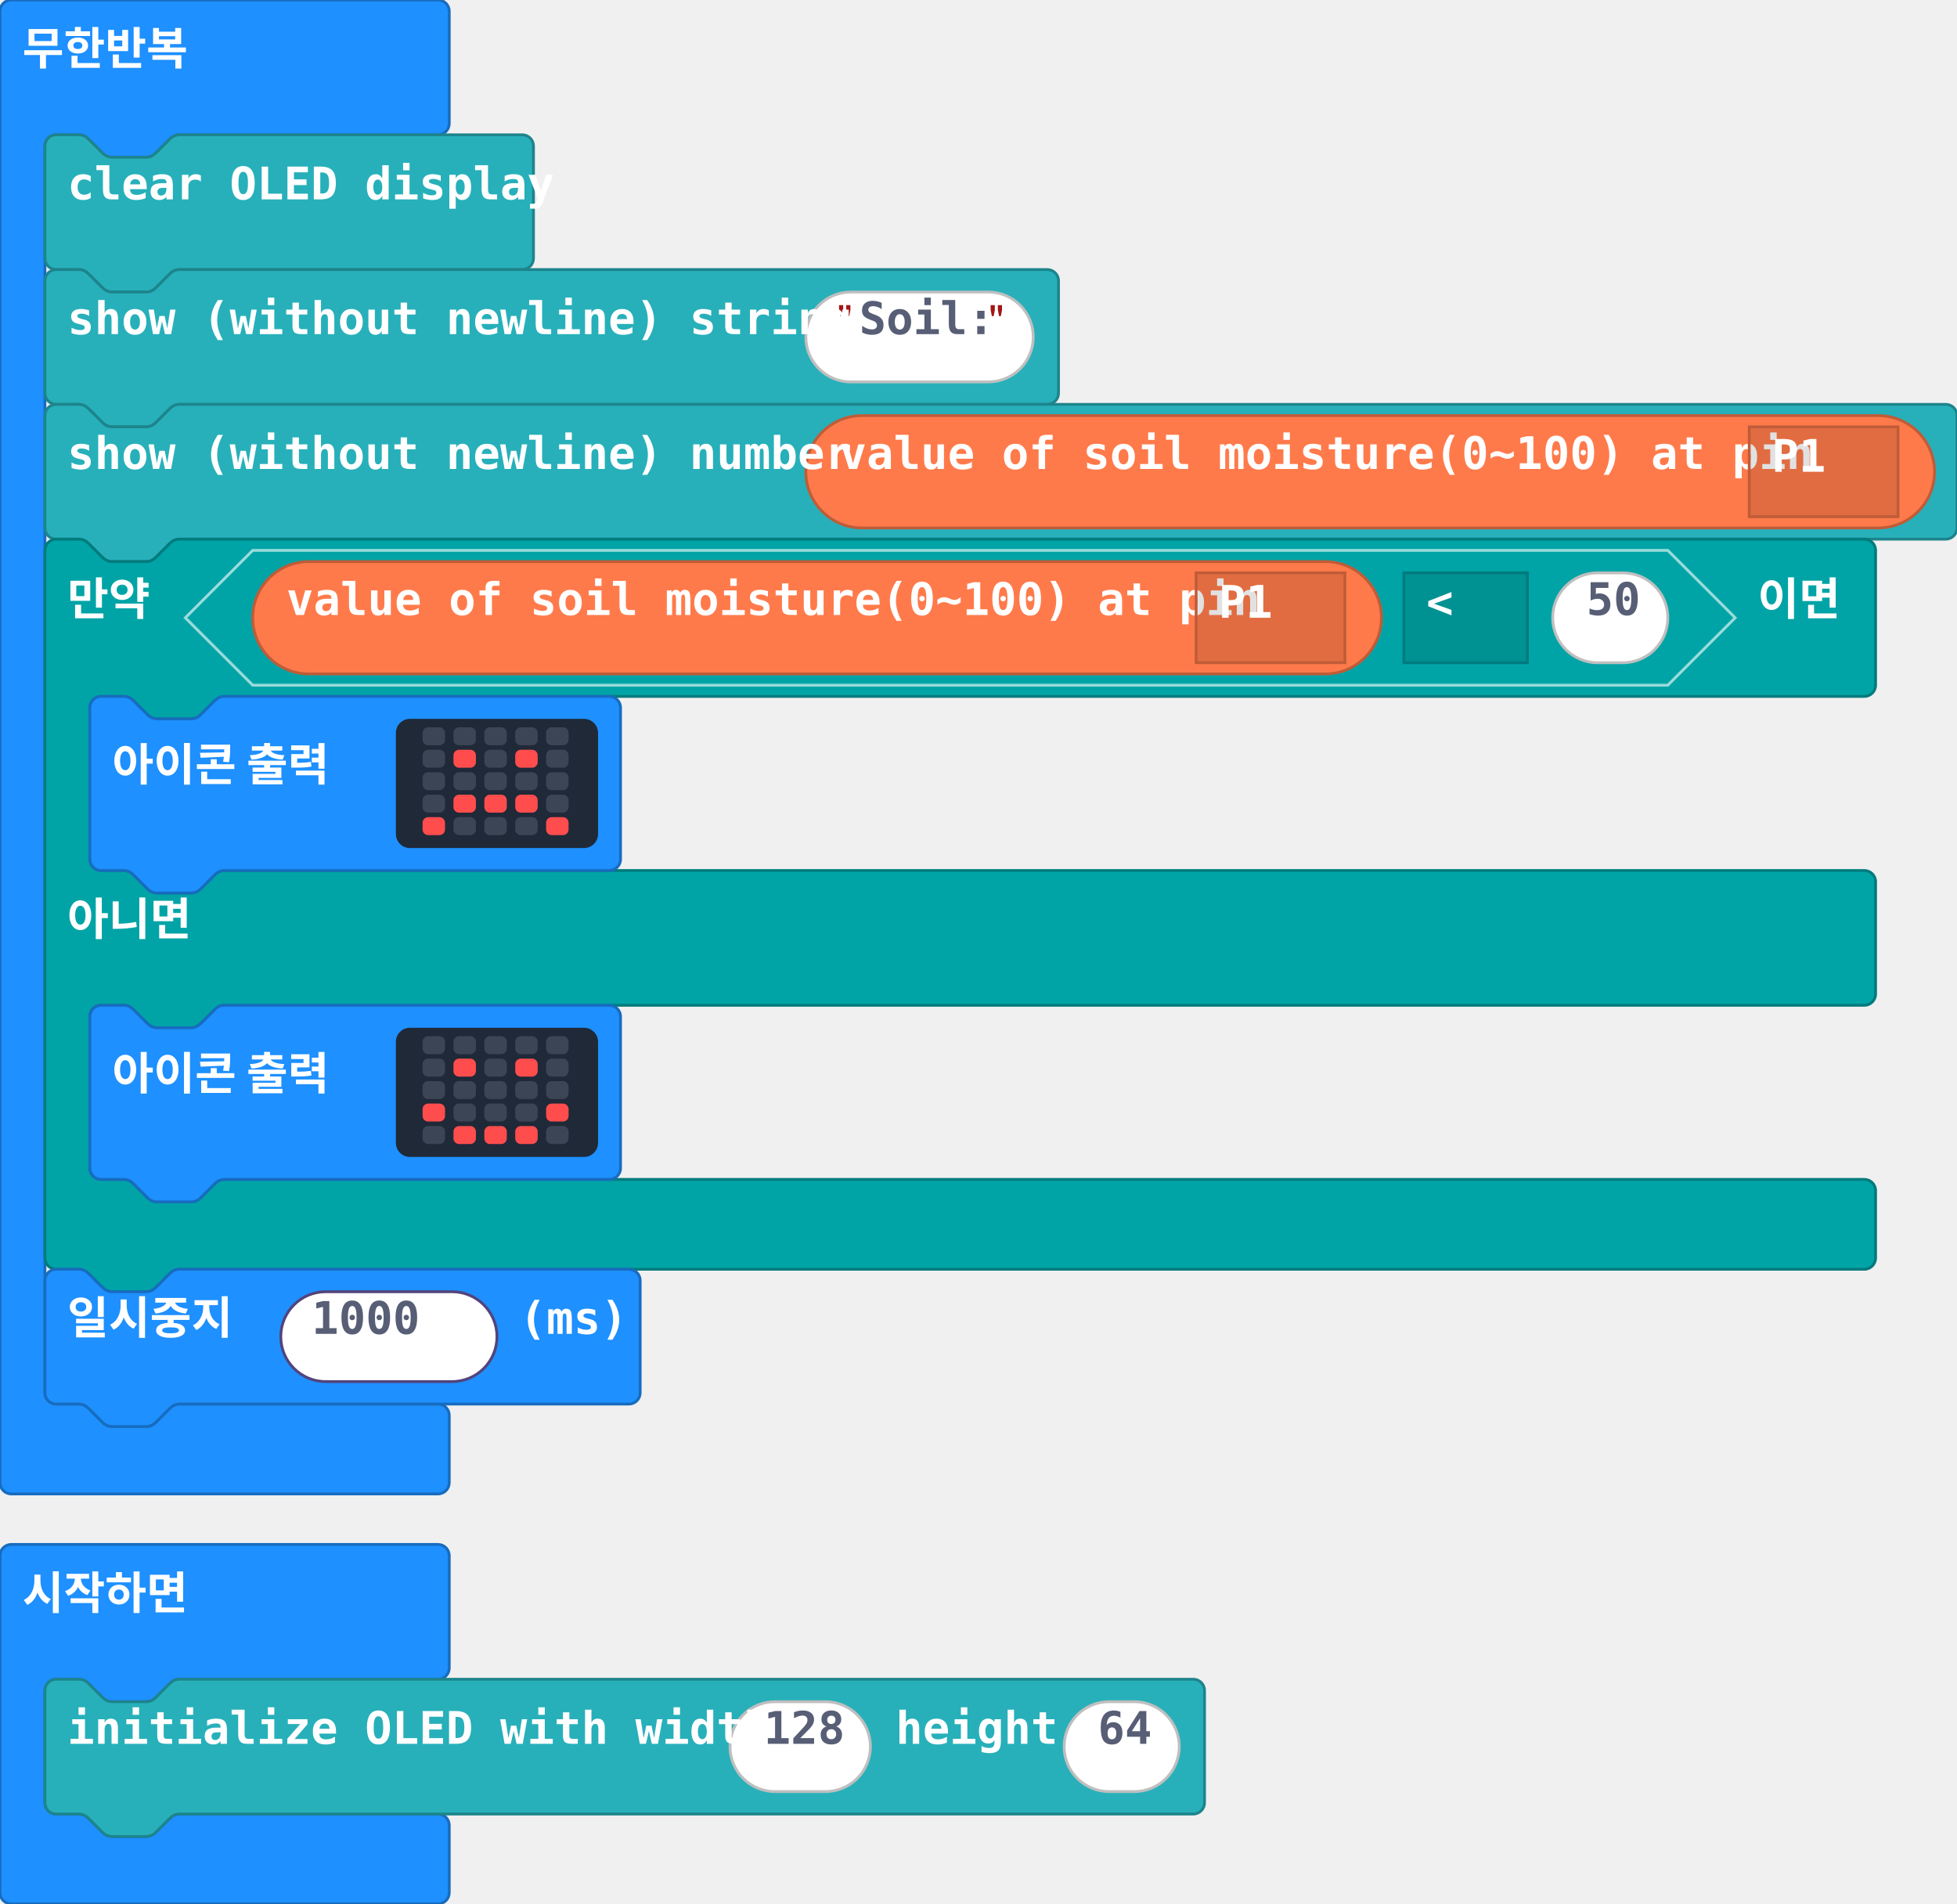
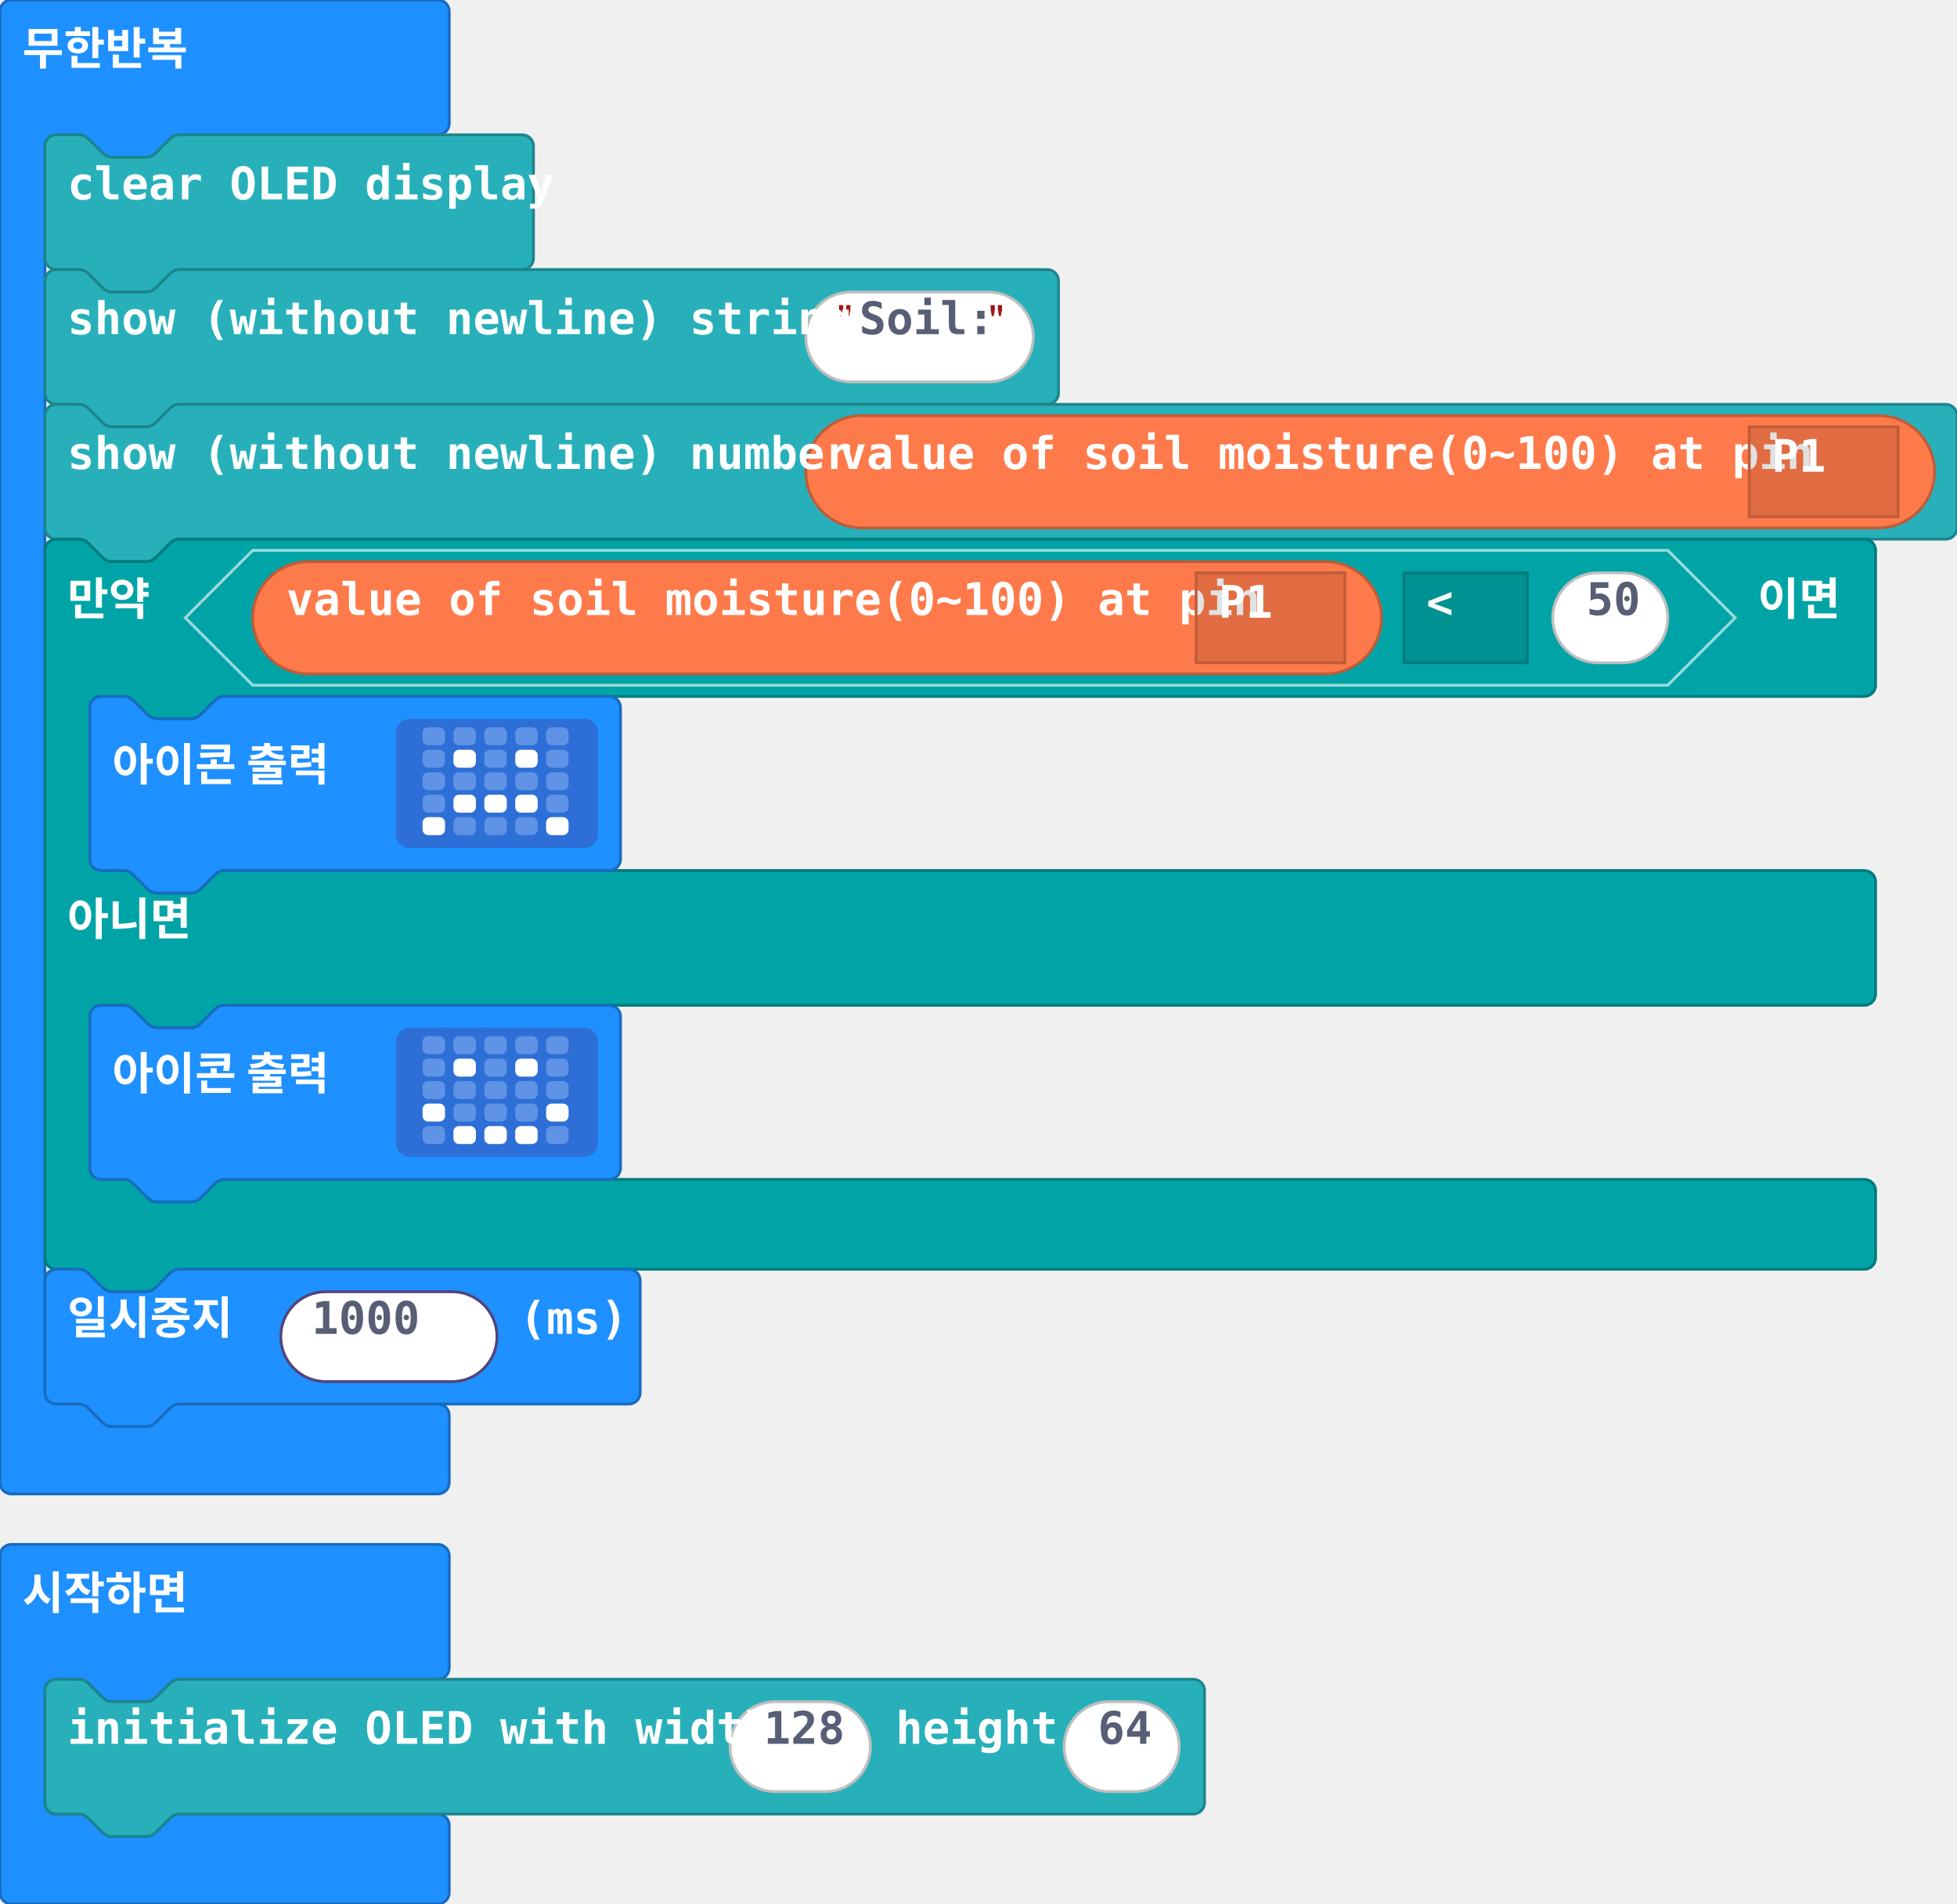
<svg xmlns="http://www.w3.org/2000/svg" role="img" font-family="Consolas,Menlo,'DejaVu Sans Mono',monospace" viewBox="0 0 697 678" font-size="16">
  <style>.a0{fill:none}.a1{fill:#1e90ff;stroke:#176cbf}.a2{fill:#27b0ba;stroke:#1d848c}.a3{fill:#fff;stroke:#bfbfbf}.a4{fill:#575e75}.a5{fill:#a31515}.a6{fill:#fff}.a7{fill:#ff7a4b;stroke:#bf5c38}.a8{fill:#000;fill-opacity:.12;stroke:#bf5c38}.a9{fill:#fff;stroke:#52447c}.aa{fill:#00a4a6;stroke:#007b7d}.ab{fill:#00a4a6;stroke:#99dbdb}.ac{fill:#000;fill-opacity:.12;stroke:#007b7d}.ad{fill:#000;stroke:#176cbf}.ae{fill:#b22222;stroke:#861a1a}.af{fill:#971d1d;stroke:#861a1a}.ag{fill:#717171;stroke:#555}.ah{fill:#dc143c;stroke:#a50f2d}.ai{fill:#000;fill-opacity:.12;stroke:#a50f2d}.aj{fill:#d400d4;stroke:#9f009f}.ak{fill:#000;fill-opacity:.12;stroke:#9f009f}.al{fill:#f3555a;stroke:#b64044}.am{fill:#000;fill-opacity:.12;stroke:#b64044}</style>
  <g>
    <g transform="translate(-10,-10) scale(1)">
      <g transform="translate(10,10)">
        <path d="m0,0m0,4a4 4 0 0,1 4,-4h152a4 4 0 0,1 4,4v4V8V40V44a4 4 0 0,1-4,4H64c-2,0-3,1-4,2l-4,4c-1,1-2,2-4,2h-12c-2,0-3,-1-4,-2l-4,-4c-1,-1-2,-2-4,-2h-8a4 4 0 0,0-4,4v444a4 4 0 0,0 4,4h8c2,0 3,1 4,2l4,4c1,1 2,2 4,2h12c2,0 3,-1 4,-2l4,-4c1,-1 2,-2 4,-2H156a4 4 0 0,1 4,4V508V528a4 4 0 0,1-4,4h-152a4 4 0 0,1-4,-4z" class="a1" />
        <g transform="translate(16,48)">
          <path d="m0,0m0,4a4 4 0 0,1 4,-4h8c2,0 3,1 4,2l4,4c1,1 2,2 4,2h12c2,0 3,-1 4,-2l4,-4c1,-1 2,-2 4,-2h122a4 4 0 0,1 4,4v8V40V44V44a4 4 0 0,1-4,4h-122c-2,0-3,1-4,2l-4,4c-1,1-2,2-4,2h-12c-2,0-3,-1-4,-2l-4,-4c-1,-1-2,-2-4,-2h-8a4 4 0 0,1-4,-4z" class="a2" />
          <g transform="translate(0,48)">
            <path d="m0,0m0,4a4 4 0 0,1 4,-4h8c2,0 3,1 4,2l4,4c1,1 2,2 4,2h12c2,0 3,-1 4,-2l4,-4c1,-1 2,-2 4,-2h309a4 4 0 0,1 4,4v8V40V44V44a4 4 0 0,1-4,4h-309c-2,0-3,1-4,2l-4,4c-1,1-2,2-4,2h-12c-2,0-3,-1-4,-2l-4,-4c-1,-1-2,-2-4,-2h-8a4 4 0 0,1-4,-4z" class="a2" />
            <g transform="translate(271,8)">
              <path d="m16,0h49a16 16 0 0,1 16,16v0a16 16 0 0,1-16,16V32h-49a16 16 0 0,1-16,-16v0a16 16 0 0,1 16,-16z" class="a3" />
              <g transform="translate(11,6)">
                <text transform="translate(0,10)" class="a5" font-family="Helvetica,Arial,sans-serif" textLength="5">"</text>
                <text x="8" y="9" class="a4" font-weight="600" textLength="43">Soil:</text>
                <text transform="translate(54,10)" class="a5" font-family="Helvetica,Arial,sans-serif" textLength="5">"</text>
              </g>
            </g>
            <g transform="translate(0,48)">
              <path d="m0,0m0,4a4 4 0 0,1 4,-4h8c2,0 3,1 4,2l4,4c1,1 2,2 4,2h12c2,0 3,-1 4,-2l4,-4c1,-1 2,-2 4,-2h629a4 4 0 0,1 4,4v8V44V44a4 4 0 0,1-4,4h-629c-2,0-3,1-4,2l-4,4c-1,1-2,2-4,2h-12c-2,0-3,-1-4,-2l-4,-4c-1,-1-2,-2-4,-2h-8a4 4 0 0,1-4,-4z" class="a2" />
              <g transform="translate(271,4)">
                <path d="m20,0h362a20 20 0 0,1 20,20v0a20 20 0 0,1-20,20V40h-362a20 20 0 0,1-20,-20v0a20 20 0 0,1 20,-20z" class="a7" />
                <g transform="translate(12,10)">
                  <text y="9" class="a6" font-weight="600" textLength="316">value of soil moisture(0~100) at pin</text>
                </g>
                <g transform="translate(336,4)">
                  <rect y="0" width="53" height="32" class="a8" />
                  <text x="8" y="16" class="a6" font-weight="600" textLength="17">P1</text>
                </g>
              </g>
              <g transform="translate(0,48)">
                <path d="m0,0m0,4a4 4 0 0,1 4,-4h8c2,0 3,1 4,2l4,4c1,1 2,2 4,2h12c2,0 3,-1 4,-2l4,-4c1,-1 2,-2 4,-2h600a4 4 0 0,1 4,4v8V52a4 4 0 0,1-4,4H64c-2,0-3,1-4,2l-4,4c-1,1-2,2-4,2h-12c-2,0-3,-1-4,-2l-4,-4c-1,-1-2,-2-4,-2h-8a4 4 0 0,0-4,4v54a4 4 0 0,0 4,4h8c2,0 3,1 4,2l4,4c1,1 2,2 4,2h12c2,0 3,-1 4,-2l4,-4c1,-1 2,-2 4,-2H648a4 4 0 0,1 4,4V126V158V162a4 4 0 0,1-4,4H64c-2,0-3,1-4,2l-4,4c-1,1-2,2-4,2h-12c-2,0-3,-1-4,-2l-4,-4c-1,-1-2,-2-4,-2h-8a4 4 0 0,0-4,4v54a4 4 0 0,0 4,4h8c2,0 3,1 4,2l4,4c1,1 2,2 4,2h12c2,0 3,-1 4,-2l4,-4c1,-1 2,-2 4,-2H648a4 4 0 0,1 4,4V232V256V256a4 4 0 0,1-4,4h-600c-2,0-3,1-4,2l-4,4c-1,1-2,2-4,2h-12c-2,0-3,-1-4,-2l-4,-4c-1,-1-2,-2-4,-2h-8a4 4 0 0,1-4,-4z" class="aa" />
                <g transform="translate(50,4)">
                  <path d="m24,0h504l24,24l-24,24V48h-504l-24,-24l24,-24z" class="ab" />
                  <g transform="translate(24,4)">
                    <path d="m20,0h362a20 20 0 0,1 20,20v0a20 20 0 0,1-20,20V40h-362a20 20 0 0,1-20,-20v0a20 20 0 0,1 20,-20z" class="a7" />
                    <g transform="translate(12,10)">
                      <text y="9" class="a6" font-weight="600" textLength="316">value of soil moisture(0~100) at pin</text>
                    </g>
                    <g transform="translate(336,4)">
                      <rect y="0" width="53" height="32" class="a8" />
                      <text x="8" y="16" class="a6" font-weight="600" textLength="17">P1</text>
                    </g>
                  </g>
                  <g transform="translate(487,8)">
                    <path d="m16,0h9a16 16 0 0,1 16,16v0a16 16 0 0,1-16,16V32h-9a16 16 0 0,1-16,-16v0a16 16 0 0,1 16,-16z" class="a3" />
                    <g transform="translate(12,6)">
                      <text y="9" class="a4" font-weight="600" textLength="17">50</text>
                    </g>
                  </g>
                  <g transform="translate(434,8)">
                    <rect y="0" width="44" height="32" class="ac" />
                    <text x="8" y="16" class="a6" font-weight="600" textLength="8">&lt;</text>
                  </g>
                </g>
                <g transform="translate(16,56)">
                  <path d="m0,0m0,4a4 4 0 0,1 4,-4h8c2,0 3,1 4,2l4,4c1,1 2,2 4,2h12c2,0 3,-1 4,-2l4,-4c1,-1 2,-2 4,-2h137a4 4 0 0,1 4,4v8V54V58V58a4 4 0 0,1-4,4h-137c-2,0-3,1-4,2l-4,4c-1,1-2,2-4,2h-12c-2,0-3,-1-4,-2l-4,-4c-1,-1-2,-2-4,-2h-8a4 4 0 0,1-4,-4z" class="a1" />
                  <g transform="translate(8,21)">
                    <text y="9" class="a6" font-weight="600" textLength="92">아이콘 출력</text>
                  </g>
                  <g transform="translate(109,8)">
                    <g>
-                       <rect width="72" height="46" rx="5" fill="#1f2937" />
-                       <rect x="9.5" y="3" width="8" height="6.4" rx="2" fill="#3b4556" />
-                       <rect x="20.5" y="3" width="8" height="6.4" rx="2" fill="#3b4556" />
-                       <rect x="31.5" y="3" width="8" height="6.4" rx="2" fill="#3b4556" />
-                       <rect x="42.5" y="3" width="8" height="6.4" rx="2" fill="#3b4556" />
-                       <rect x="53.5" y="3" width="8" height="6.4" rx="2" fill="#3b4556" />
-                       <rect x="9.5" y="11" width="8" height="6.4" rx="2" fill="#3b4556" />
-                       <rect x="20.5" y="11" width="8" height="6.4" rx="2" fill="#ff4d4d" />
-                       <rect x="31.5" y="11" width="8" height="6.4" rx="2" fill="#3b4556" />
-                       <rect x="42.5" y="11" width="8" height="6.4" rx="2" fill="#ff4d4d" />
-                       <rect x="53.5" y="11" width="8" height="6.4" rx="2" fill="#3b4556" />
-                       <rect x="9.5" y="19" width="8" height="6.4" rx="2" fill="#3b4556" />
-                       <rect x="20.5" y="19" width="8" height="6.4" rx="2" fill="#3b4556" />
-                       <rect x="31.5" y="19" width="8" height="6.4" rx="2" fill="#3b4556" />
-                       <rect x="42.5" y="19" width="8" height="6.4" rx="2" fill="#3b4556" />
-                       <rect x="53.5" y="19" width="8" height="6.4" rx="2" fill="#3b4556" />
-                       <rect x="9.5" y="27" width="8" height="6.4" rx="2" fill="#3b4556" />
-                       <rect x="20.5" y="27" width="8" height="6.4" rx="2" fill="#ff4d4d" />
-                       <rect x="31.5" y="27" width="8" height="6.4" rx="2" fill="#ff4d4d" />
-                       <rect x="42.5" y="27" width="8" height="6.4" rx="2" fill="#ff4d4d" />
-                       <rect x="53.5" y="27" width="8" height="6.4" rx="2" fill="#3b4556" />
-                       <rect x="9.5" y="35" width="8" height="6.4" rx="2" fill="#ff4d4d" />
-                       <rect x="20.5" y="35" width="8" height="6.4" rx="2" fill="#3b4556" />
-                       <rect x="31.5" y="35" width="8" height="6.4" rx="2" fill="#3b4556" />
-                       <rect x="42.5" y="35" width="8" height="6.4" rx="2" fill="#3b4556" />
-                       <rect x="53.5" y="35" width="8" height="6.4" rx="2" fill="#ff4d4d" />
+                       <rect width="72" height="46" rx="5" fill="#2d6fd6" />
+                       <rect x="9.5" y="3" width="8" height="6.4" rx="2" fill="#5f93e6" />
+                       <rect x="20.5" y="3" width="8" height="6.4" rx="2" fill="#5f93e6" />
+                       <rect x="31.5" y="3" width="8" height="6.4" rx="2" fill="#5f93e6" />
+                       <rect x="42.5" y="3" width="8" height="6.4" rx="2" fill="#5f93e6" />
+                       <rect x="53.5" y="3" width="8" height="6.4" rx="2" fill="#5f93e6" />
+                       <rect x="9.5" y="11" width="8" height="6.4" rx="2" fill="#5f93e6" />
+                       <rect x="20.5" y="11" width="8" height="6.4" rx="2" fill="#ffffff" />
+                       <rect x="31.5" y="11" width="8" height="6.4" rx="2" fill="#5f93e6" />
+                       <rect x="42.5" y="11" width="8" height="6.4" rx="2" fill="#ffffff" />
+                       <rect x="53.5" y="11" width="8" height="6.4" rx="2" fill="#5f93e6" />
+                       <rect x="9.5" y="19" width="8" height="6.4" rx="2" fill="#5f93e6" />
+                       <rect x="20.5" y="19" width="8" height="6.4" rx="2" fill="#5f93e6" />
+                       <rect x="31.5" y="19" width="8" height="6.4" rx="2" fill="#5f93e6" />
+                       <rect x="42.5" y="19" width="8" height="6.4" rx="2" fill="#5f93e6" />
+                       <rect x="53.5" y="19" width="8" height="6.4" rx="2" fill="#5f93e6" />
+                       <rect x="9.5" y="27" width="8" height="6.4" rx="2" fill="#5f93e6" />
+                       <rect x="20.5" y="27" width="8" height="6.4" rx="2" fill="#ffffff" />
+                       <rect x="31.5" y="27" width="8" height="6.4" rx="2" fill="#ffffff" />
+                       <rect x="42.5" y="27" width="8" height="6.4" rx="2" fill="#ffffff" />
+                       <rect x="53.5" y="27" width="8" height="6.4" rx="2" fill="#5f93e6" />
+                       <rect x="9.5" y="35" width="8" height="6.4" rx="2" fill="#ffffff" />
+                       <rect x="20.5" y="35" width="8" height="6.4" rx="2" fill="#5f93e6" />
+                       <rect x="31.5" y="35" width="8" height="6.4" rx="2" fill="#5f93e6" />
+                       <rect x="42.5" y="35" width="8" height="6.4" rx="2" fill="#5f93e6" />
+                       <rect x="53.5" y="35" width="8" height="6.4" rx="2" fill="#ffffff" />
                    </g>
                  </g>
                </g>
                <g transform="translate(16,166)">
                  <path d="m0,0m0,4a4 4 0 0,1 4,-4h8c2,0 3,1 4,2l4,4c1,1 2,2 4,2h12c2,0 3,-1 4,-2l4,-4c1,-1 2,-2 4,-2h137a4 4 0 0,1 4,4v8V54V58V58a4 4 0 0,1-4,4h-137c-2,0-3,1-4,2l-4,4c-1,1-2,2-4,2h-12c-2,0-3,-1-4,-2l-4,-4c-1,-1-2,-2-4,-2h-8a4 4 0 0,1-4,-4z" class="a1" />
                  <g transform="translate(8,21)">
                    <text y="9" class="a6" font-weight="600" textLength="92">아이콘 출력</text>
                  </g>
                  <g transform="translate(109,8)">
                    <g>
-                       <rect width="72" height="46" rx="5" fill="#1f2937" />
-                       <rect x="9.5" y="3" width="8" height="6.4" rx="2" fill="#3b4556" />
-                       <rect x="20.5" y="3" width="8" height="6.4" rx="2" fill="#3b4556" />
-                       <rect x="31.5" y="3" width="8" height="6.4" rx="2" fill="#3b4556" />
-                       <rect x="42.5" y="3" width="8" height="6.4" rx="2" fill="#3b4556" />
-                       <rect x="53.5" y="3" width="8" height="6.4" rx="2" fill="#3b4556" />
-                       <rect x="9.5" y="11" width="8" height="6.4" rx="2" fill="#3b4556" />
-                       <rect x="20.5" y="11" width="8" height="6.4" rx="2" fill="#ff4d4d" />
-                       <rect x="31.5" y="11" width="8" height="6.4" rx="2" fill="#3b4556" />
-                       <rect x="42.5" y="11" width="8" height="6.4" rx="2" fill="#ff4d4d" />
-                       <rect x="53.5" y="11" width="8" height="6.4" rx="2" fill="#3b4556" />
-                       <rect x="9.5" y="19" width="8" height="6.4" rx="2" fill="#3b4556" />
-                       <rect x="20.5" y="19" width="8" height="6.4" rx="2" fill="#3b4556" />
-                       <rect x="31.5" y="19" width="8" height="6.4" rx="2" fill="#3b4556" />
-                       <rect x="42.5" y="19" width="8" height="6.4" rx="2" fill="#3b4556" />
-                       <rect x="53.5" y="19" width="8" height="6.4" rx="2" fill="#3b4556" />
-                       <rect x="9.5" y="27" width="8" height="6.4" rx="2" fill="#ff4d4d" />
-                       <rect x="20.5" y="27" width="8" height="6.4" rx="2" fill="#3b4556" />
-                       <rect x="31.5" y="27" width="8" height="6.4" rx="2" fill="#3b4556" />
-                       <rect x="42.5" y="27" width="8" height="6.4" rx="2" fill="#3b4556" />
-                       <rect x="53.5" y="27" width="8" height="6.4" rx="2" fill="#ff4d4d" />
-                       <rect x="9.5" y="35" width="8" height="6.4" rx="2" fill="#3b4556" />
-                       <rect x="20.5" y="35" width="8" height="6.4" rx="2" fill="#ff4d4d" />
-                       <rect x="31.5" y="35" width="8" height="6.4" rx="2" fill="#ff4d4d" />
-                       <rect x="42.5" y="35" width="8" height="6.4" rx="2" fill="#ff4d4d" />
-                       <rect x="53.5" y="35" width="8" height="6.4" rx="2" fill="#3b4556" />
+                       <rect width="72" height="46" rx="5" fill="#2d6fd6" />
+                       <rect x="9.5" y="3" width="8" height="6.4" rx="2" fill="#5f93e6" />
+                       <rect x="20.5" y="3" width="8" height="6.4" rx="2" fill="#5f93e6" />
+                       <rect x="31.5" y="3" width="8" height="6.4" rx="2" fill="#5f93e6" />
+                       <rect x="42.5" y="3" width="8" height="6.4" rx="2" fill="#5f93e6" />
+                       <rect x="53.5" y="3" width="8" height="6.4" rx="2" fill="#5f93e6" />
+                       <rect x="9.5" y="11" width="8" height="6.4" rx="2" fill="#5f93e6" />
+                       <rect x="20.5" y="11" width="8" height="6.4" rx="2" fill="#ffffff" />
+                       <rect x="31.5" y="11" width="8" height="6.4" rx="2" fill="#5f93e6" />
+                       <rect x="42.5" y="11" width="8" height="6.4" rx="2" fill="#ffffff" />
+                       <rect x="53.5" y="11" width="8" height="6.4" rx="2" fill="#5f93e6" />
+                       <rect x="9.5" y="19" width="8" height="6.4" rx="2" fill="#5f93e6" />
+                       <rect x="20.5" y="19" width="8" height="6.4" rx="2" fill="#5f93e6" />
+                       <rect x="31.5" y="19" width="8" height="6.4" rx="2" fill="#5f93e6" />
+                       <rect x="42.5" y="19" width="8" height="6.4" rx="2" fill="#5f93e6" />
+                       <rect x="53.5" y="19" width="8" height="6.4" rx="2" fill="#5f93e6" />
+                       <rect x="9.5" y="27" width="8" height="6.4" rx="2" fill="#ffffff" />
+                       <rect x="20.5" y="27" width="8" height="6.4" rx="2" fill="#5f93e6" />
+                       <rect x="31.5" y="27" width="8" height="6.4" rx="2" fill="#5f93e6" />
+                       <rect x="42.5" y="27" width="8" height="6.4" rx="2" fill="#5f93e6" />
+                       <rect x="53.5" y="27" width="8" height="6.4" rx="2" fill="#ffffff" />
+                       <rect x="9.5" y="35" width="8" height="6.4" rx="2" fill="#5f93e6" />
+                       <rect x="20.5" y="35" width="8" height="6.4" rx="2" fill="#ffffff" />
+                       <rect x="31.5" y="35" width="8" height="6.4" rx="2" fill="#ffffff" />
+                       <rect x="42.5" y="35" width="8" height="6.4" rx="2" fill="#ffffff" />
+                       <rect x="53.5" y="35" width="8" height="6.4" rx="2" fill="#5f93e6" />
                    </g>
                  </g>
                </g>
                <g transform="translate(0,260)">
                  <path d="m0,0m0,4a4 4 0 0,1 4,-4h8c2,0 3,1 4,2l4,4c1,1 2,2 4,2h12c2,0 3,-1 4,-2l4,-4c1,-1 2,-2 4,-2h160a4 4 0 0,1 4,4v8V40V44V44a4 4 0 0,1-4,4h-160c-2,0-3,1-4,2l-4,4c-1,1-2,2-4,2h-12c-2,0-3,-1-4,-2l-4,-4c-1,-1-2,-2-4,-2h-8a4 4 0 0,1-4,-4z" class="a1" />
                  <g transform="translate(84,8)">
                    <path d="m16,0h45a16 16 0 0,1 16,16v0a16 16 0 0,1-16,16V32h-45a16 16 0 0,1-16,-16v0a16 16 0 0,1 16,-16z" class="a9" />
                    <g transform="translate(11,6)">
                      <text y="9" class="a4" font-weight="600" textLength="35">1000</text>
                    </g>
                  </g>
                  <g transform="translate(8,14)">
                    <text y="9" class="a6" font-weight="600" textLength="66">일시중지</text>
                  </g>
                  <g transform="translate(169,14)">
                    <text y="9" class="a6" font-weight="600" textLength="35">(ms)</text>
                  </g>
                </g>
                <g transform="translate(8,18)">
                  <text y="9" class="a6" font-weight="600" textLength="33">만약</text>
                </g>
                <g transform="translate(610,18)">
                  <text y="9" class="a6" font-weight="600" textLength="33">이면</text>
                </g>
                <g transform="translate(8,132)">
                  <text y="9" class="a6" font-weight="600" textLength="50">아니면</text>
                </g>
              </g>
              <g transform="translate(8,14)">
                <text y="9" class="a6" font-weight="600" textLength="254">show (without newline) number</text>
              </g>
            </g>
            <g transform="translate(8,14)">
              <text y="9" class="a6" font-weight="600" textLength="254">show (without newline) string</text>
            </g>
          </g>
          <g transform="translate(8,14)">
            <text y="9" class="a6" font-weight="600" textLength="158">clear OLED display</text>
          </g>
        </g>
        <g transform="translate(8,14)">
          <text y="9" class="a6" font-weight="600" textLength="66">무한반복</text>
        </g>
      </g>
      <g transform="translate(10,560)">
        <path d="m0,0m0,4a4 4 0 0,1 4,-4h152a4 4 0 0,1 4,4v4V8V40V44a4 4 0 0,1-4,4H64c-2,0-3,1-4,2l-4,4c-1,1-2,2-4,2h-12c-2,0-3,-1-4,-2l-4,-4c-1,-1-2,-2-4,-2h-8a4 4 0 0,0-4,4v40a4 4 0 0,0 4,4h8c2,0 3,1 4,2l4,4c1,1 2,2 4,2h12c2,0 3,-1 4,-2l4,-4c1,-1 2,-2 4,-2H156a4 4 0 0,1 4,4V104V124a4 4 0 0,1-4,4h-152a4 4 0 0,1-4,-4z" class="a1" />
        <g transform="translate(16,48)">
          <path d="m0,0m0,4a4 4 0 0,1 4,-4h8c2,0 3,1 4,2l4,4c1,1 2,2 4,2h12c2,0 3,-1 4,-2l4,-4c1,-1 2,-2 4,-2h361a4 4 0 0,1 4,4v8V40V44V44a4 4 0 0,1-4,4h-361c-2,0-3,1-4,2l-4,4c-1,1-2,2-4,2h-12c-2,0-3,-1-4,-2l-4,-4c-1,-1-2,-2-4,-2h-8a4 4 0 0,1-4,-4z" class="a2" />
          <g transform="translate(244,8)">
            <path d="m16,0h18a16 16 0 0,1 16,16v0a16 16 0 0,1-16,16V32h-18a16 16 0 0,1-16,-16v0a16 16 0 0,1 16,-16z" class="a3" />
            <g transform="translate(12,6)">
              <text y="9" class="a4" font-weight="600" textLength="26">128</text>
            </g>
          </g>
          <g transform="translate(363,8)">
            <path d="m16,0h9a16 16 0 0,1 16,16v0a16 16 0 0,1-16,16V32h-9a16 16 0 0,1-16,-16v0a16 16 0 0,1 16,-16z" class="a3" />
            <g transform="translate(12,6)">
              <text y="9" class="a4" font-weight="600" textLength="17">64</text>
            </g>
          </g>
          <g transform="translate(8,14)">
            <text y="9" class="a6" font-weight="600" textLength="228">initialize OLED with width</text>
          </g>
          <g transform="translate(303,14)">
            <text y="9" class="a6" font-weight="600" textLength="52">height</text>
          </g>
        </g>
        <g transform="translate(8,14)">
          <text y="9" class="a6" font-weight="600" textLength="66">시작하면</text>
        </g>
      </g>
    </g>
  </g>
</svg>
